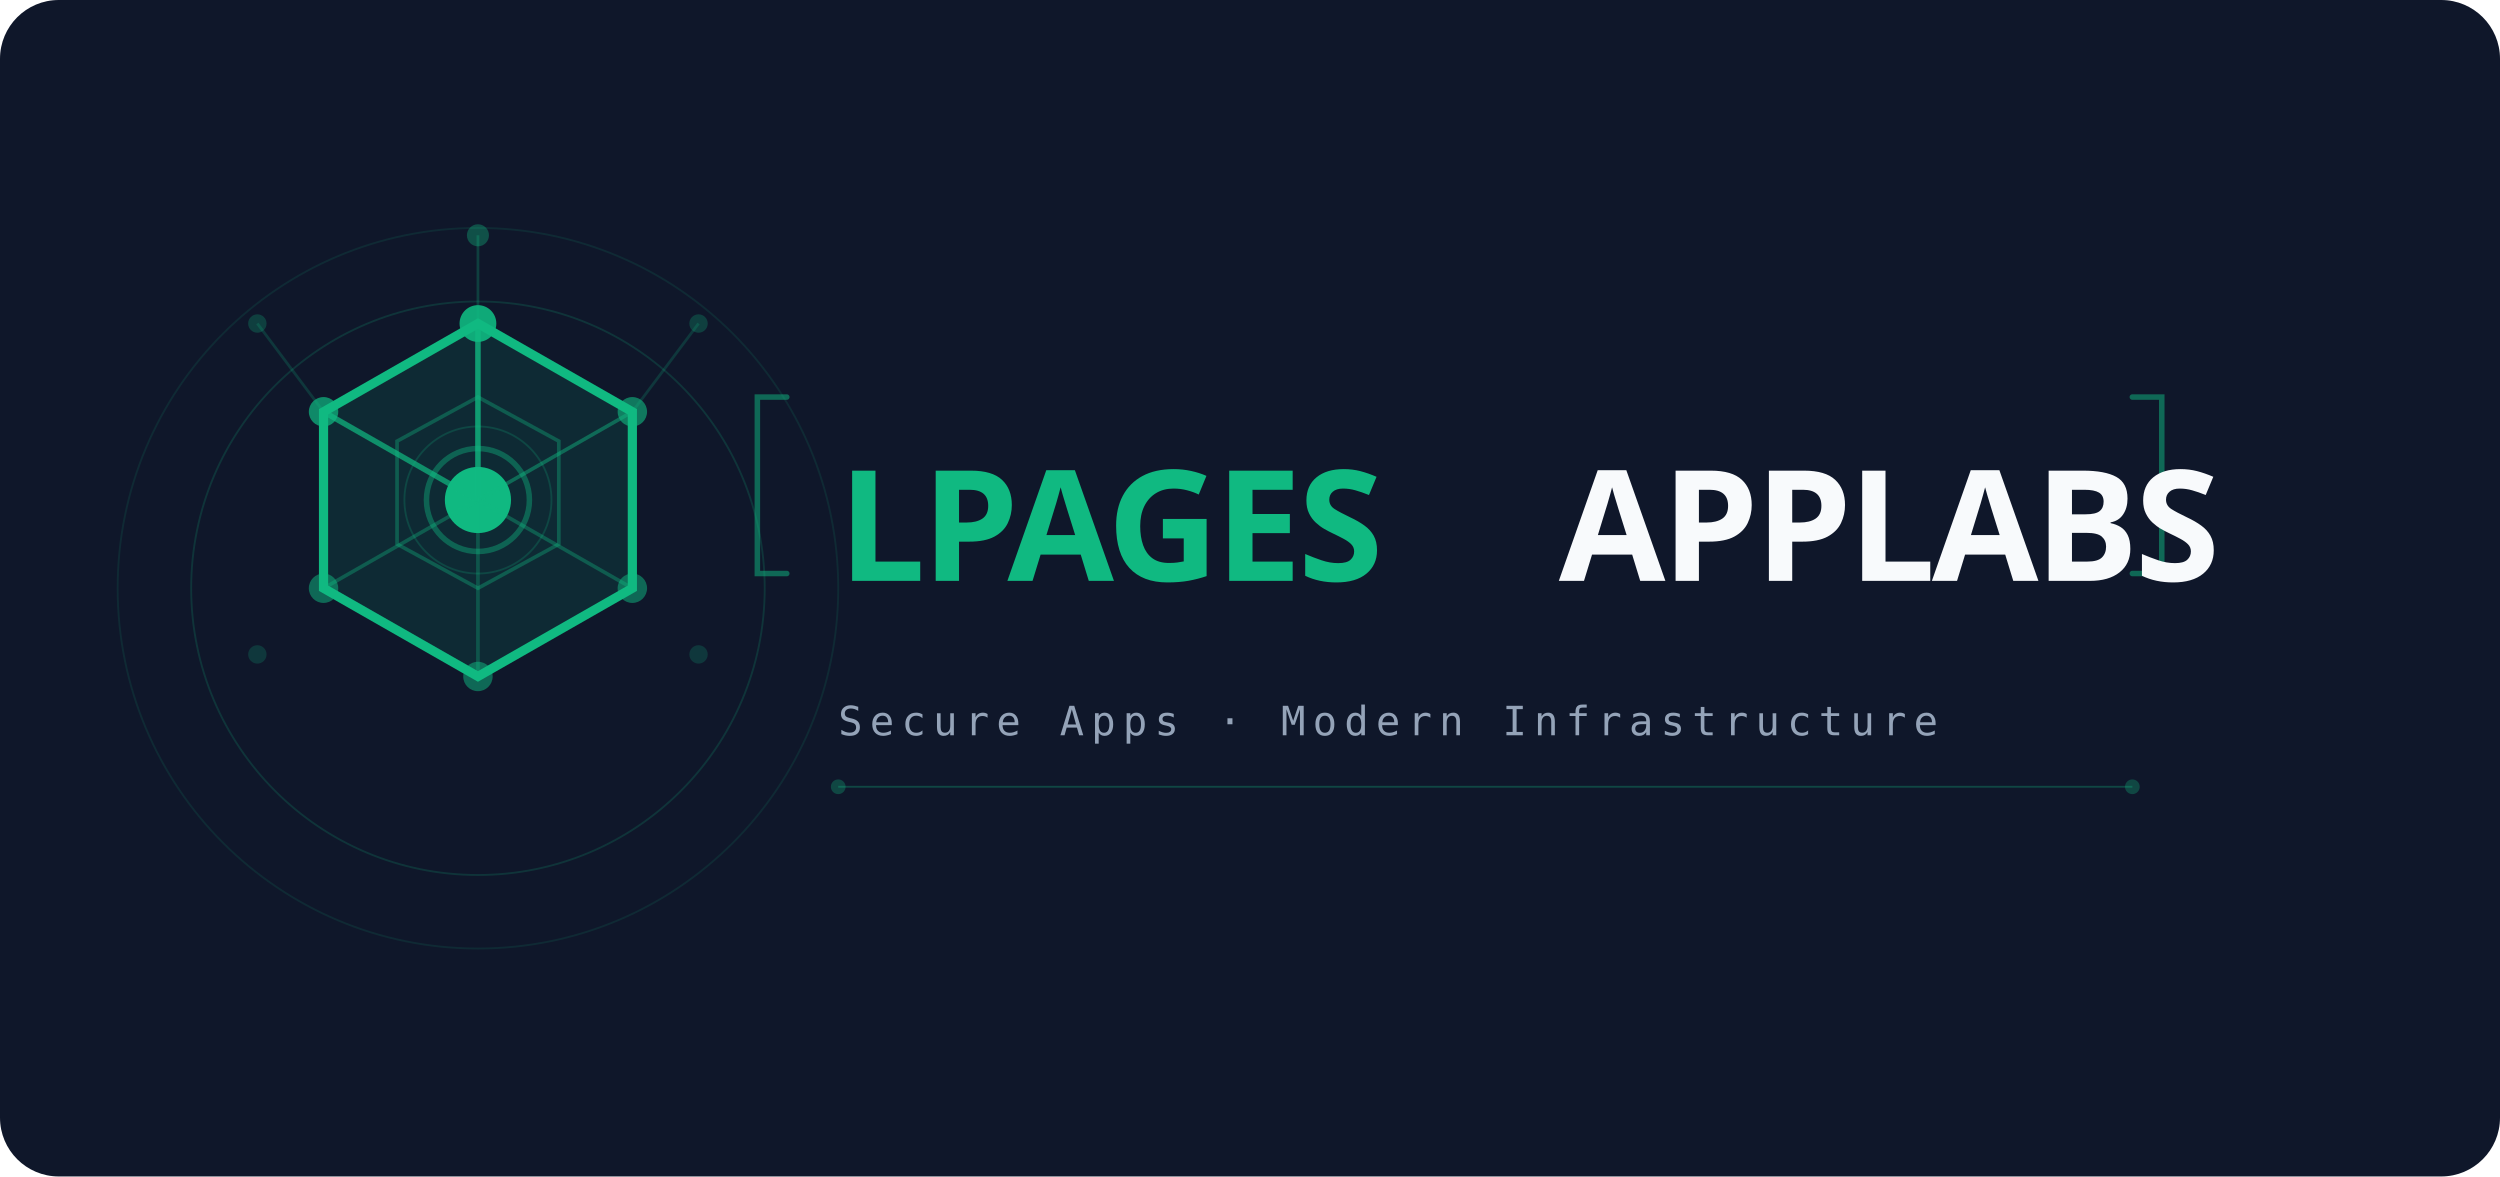
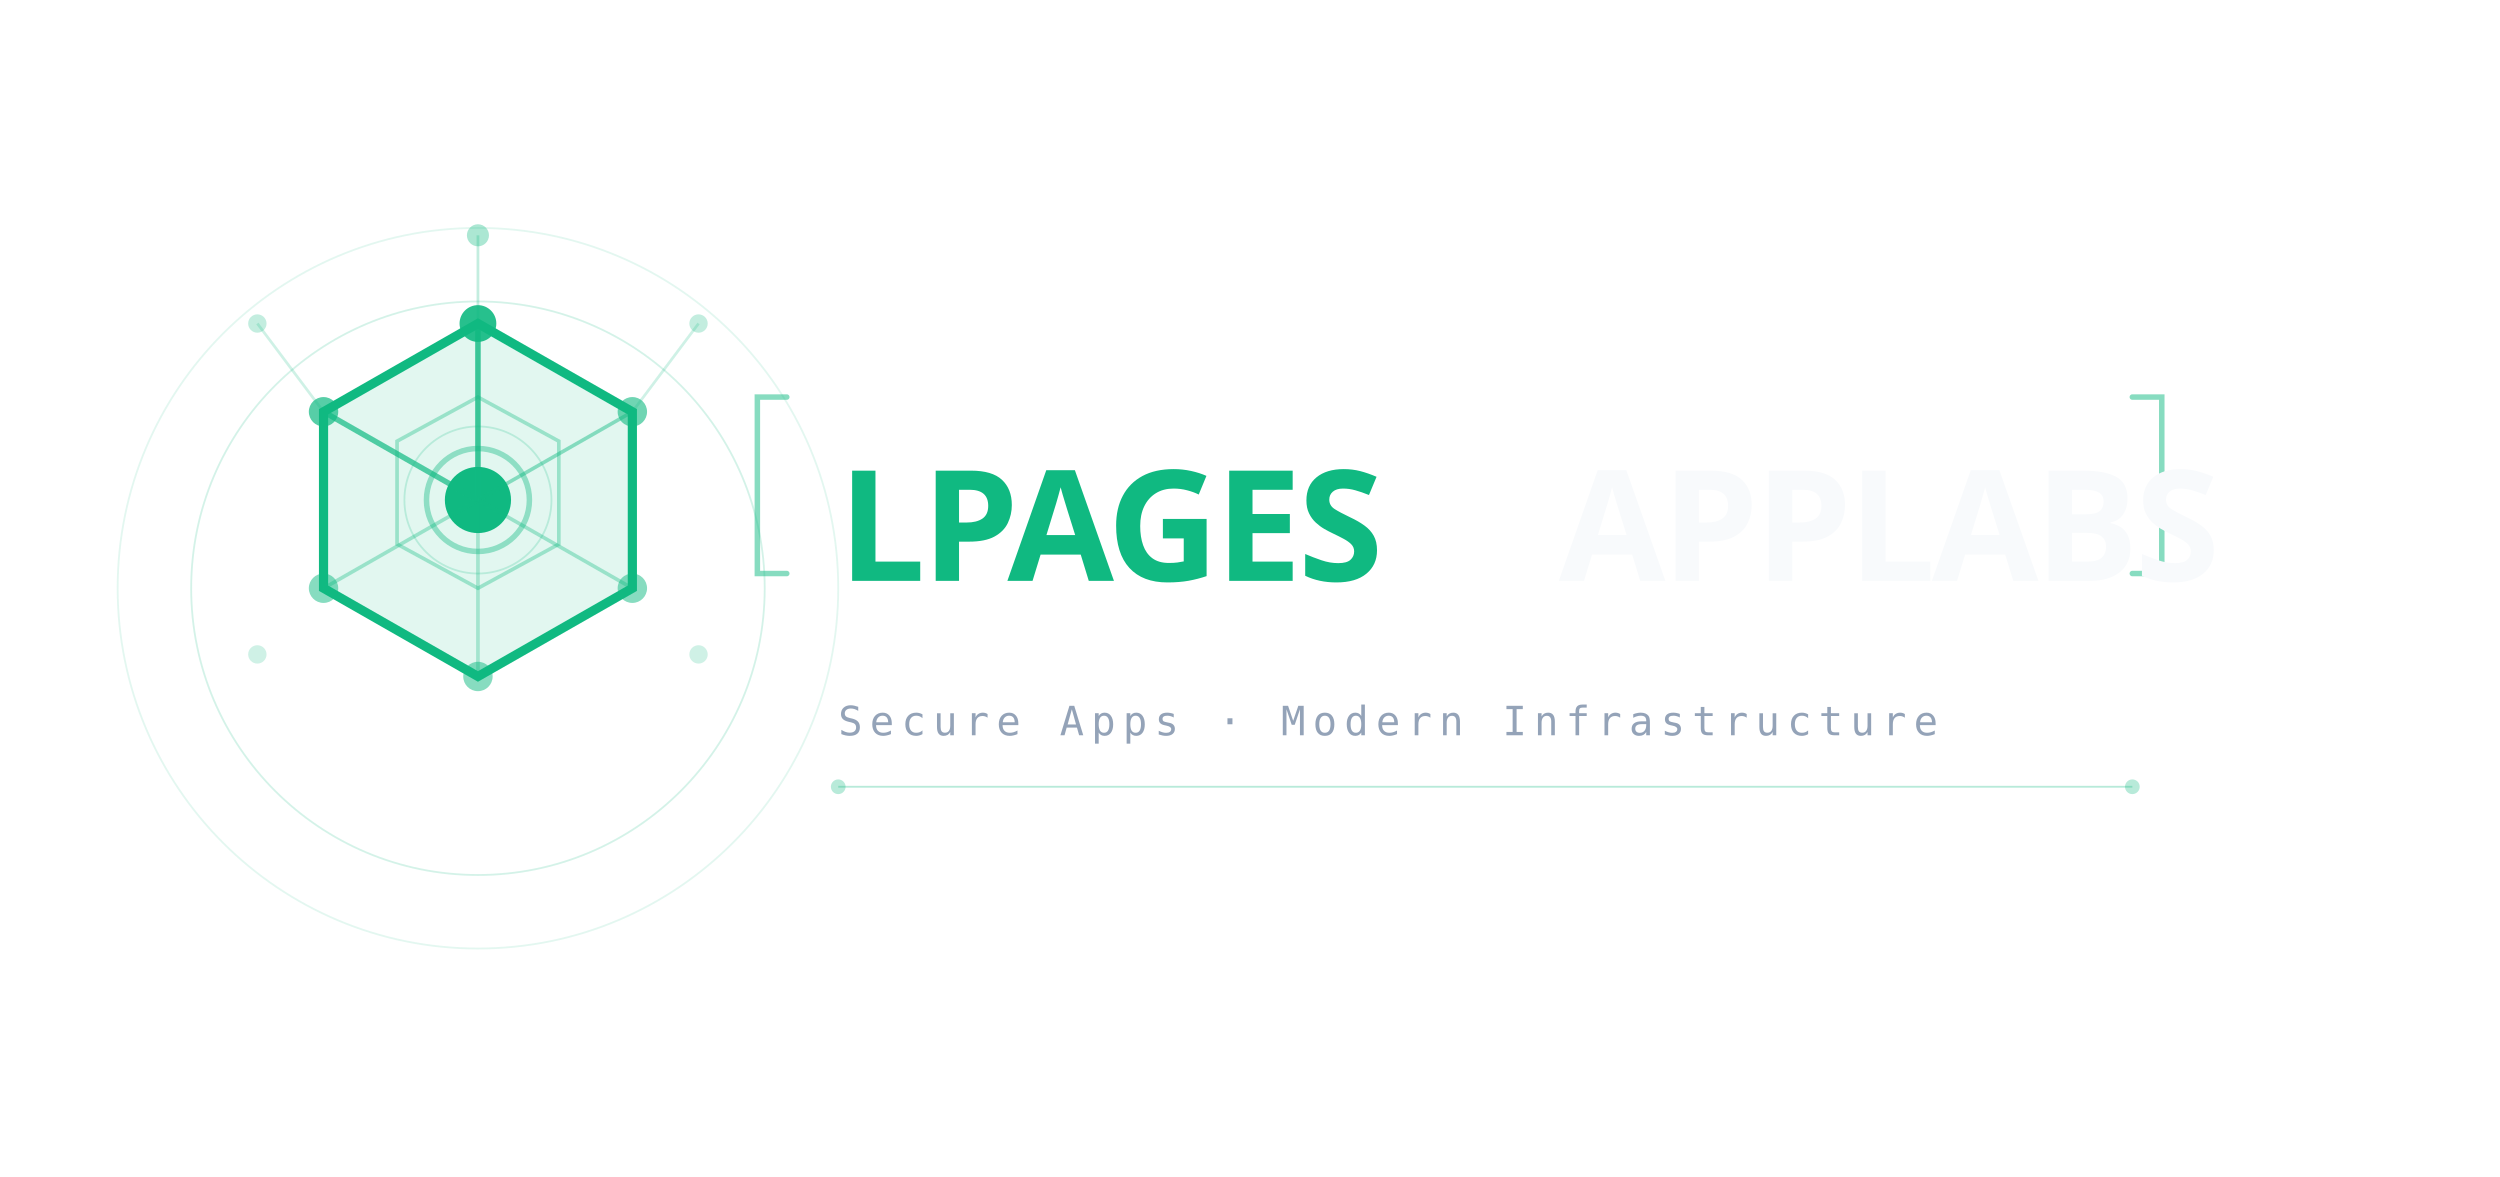
<svg xmlns="http://www.w3.org/2000/svg" width="680" height="320" viewBox="0 0 680 320">
  <defs>
    <style>
      .logo-bg { fill: #0F172A; }
      .lp { font-family: 'Syne', 'DM Sans', sans-serif; font-weight: 800; font-size: 42px; fill: #10B981; letter-spacing: -1px; }
      .rest { font-family: 'Syne', 'DM Sans', sans-serif; font-weight: 800; font-size: 42px; fill: #F8FAFC; letter-spacing: -1px; }
      .tagline { font-family: 'DM Mono', monospace; font-size: 11px; fill: #94A3B8; letter-spacing: 0.18em; text-transform: uppercase; }
      .bracket { fill: none; stroke: #10B981; stroke-width: 1.5; opacity: 0.5; stroke-linecap: round; }
    </style>
  </defs>
-   <rect width="680" height="320" rx="16" class="logo-bg" />
  <circle cx="130" cy="160" r="98" fill="none" stroke="#10B981" stroke-width="0.5" opacity="0.12" />
  <circle cx="130" cy="160" r="78" fill="none" stroke="#10B981" stroke-width="0.5" opacity="0.18" />
  <polygon points="130,88 172,112 172,160 130,184 88,160 88,112" fill="#10B981" fill-opacity="0.12" stroke="#10B981" stroke-width="2.5" />
  <polygon points="130,108 152,120 152,148 130,160 108,148 108,120" fill="none" stroke="#10B981" stroke-width="1" opacity="0.35" />
  <circle cx="130" cy="136" r="9" fill="#10B981" />
  <circle cx="130" cy="136" r="14" fill="none" stroke="#10B981" stroke-width="1.5" opacity="0.4" />
  <circle cx="130" cy="136" r="20" fill="none" stroke="#10B981" stroke-width="0.5" opacity="0.2" />
  <line x1="130" y1="136" x2="130" y2="88" stroke="#10B981" stroke-width="1.5" opacity="0.8" />
  <line x1="130" y1="136" x2="172" y2="112" stroke="#10B981" stroke-width="1" opacity="0.45" />
  <line x1="130" y1="136" x2="172" y2="160" stroke="#10B981" stroke-width="1" opacity="0.35" />
  <line x1="130" y1="136" x2="130" y2="184" stroke="#10B981" stroke-width="1" opacity="0.3" />
  <line x1="130" y1="136" x2="88" y2="160" stroke="#10B981" stroke-width="1" opacity="0.35" />
  <line x1="130" y1="136" x2="88" y2="112" stroke="#10B981" stroke-width="1.5" opacity="0.7" />
  <circle cx="130" cy="88" r="5" fill="#10B981" opacity="0.9" />
  <circle cx="172" cy="112" r="4" fill="#10B981" opacity="0.6" />
  <circle cx="172" cy="160" r="4" fill="#10B981" opacity="0.5" />
  <circle cx="130" cy="184" r="4" fill="#10B981" opacity="0.5" />
  <circle cx="88" cy="160" r="4" fill="#10B981" opacity="0.5" />
  <circle cx="88" cy="112" r="4" fill="#10B981" opacity="0.7" />
  <circle cx="130" cy="64" r="3" fill="#10B981" opacity="0.35" />
  <circle cx="70" cy="88" r="2.5" fill="#10B981" opacity="0.25" />
  <circle cx="70" cy="178" r="2.5" fill="#10B981" opacity="0.2" />
  <circle cx="190" cy="88" r="2.5" fill="#10B981" opacity="0.25" />
  <circle cx="190" cy="178" r="2.5" fill="#10B981" opacity="0.2" />
  <line x1="130" y1="88" x2="130" y2="64" stroke="#10B981" stroke-width="0.75" opacity="0.25" />
  <line x1="88" y1="112" x2="70" y2="88" stroke="#10B981" stroke-width="0.75" opacity="0.2" />
  <line x1="172" y1="112" x2="190" y2="88" stroke="#10B981" stroke-width="0.75" opacity="0.2" />
  <path d="M214,108 L206,108 L206,156 L214,156" class="bracket" />
  <path d="M580,108 L588,108 L588,156 L580,156" class="bracket" />
  <text x="228" y="158" class="lp">LPAGES</text>
  <text x="424" y="158" class="rest">APPLABS</text>
  <text x="228" y="200" text-anchor="start" class="tagline">Secure Apps · Modern Infrastructure</text>
  <line x1="228" y1="214" x2="580" y2="214" stroke="#10B981" stroke-width="0.5" opacity="0.3" />
  <circle cx="228" cy="214" r="2" fill="#10B981" opacity="0.3" />
  <circle cx="580" cy="214" r="2" fill="#10B981" opacity="0.3" />
</svg>
